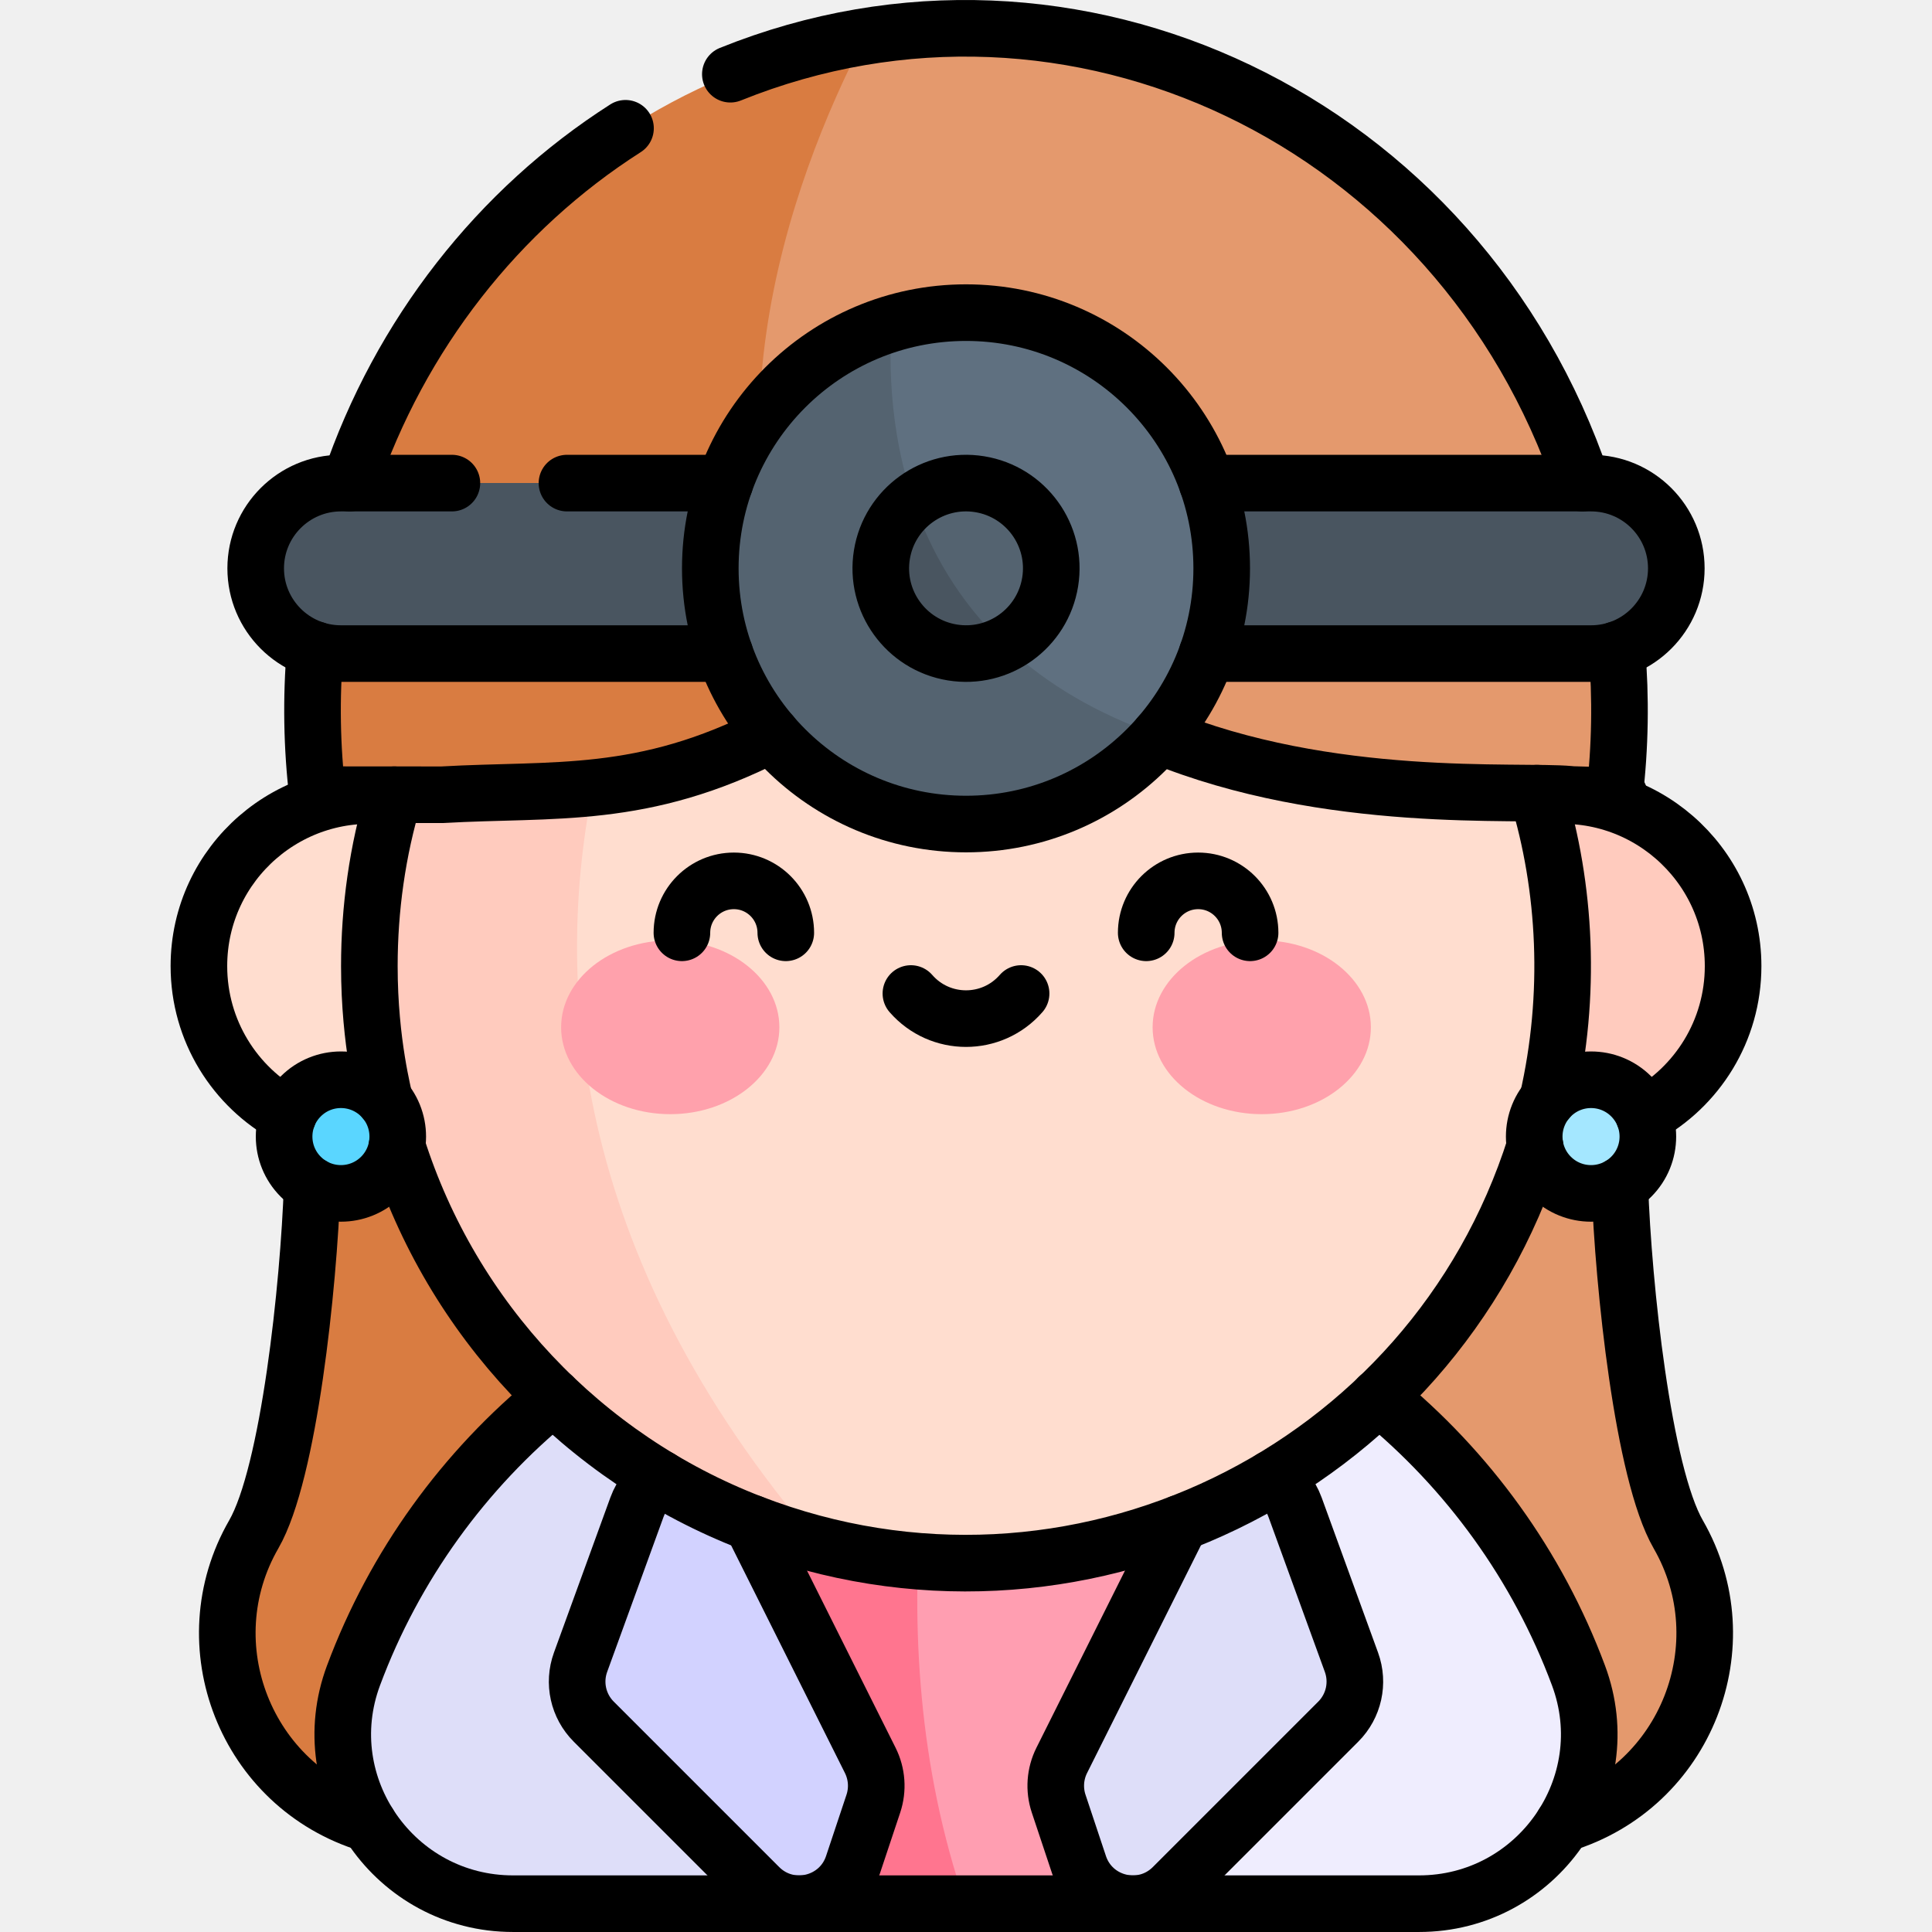
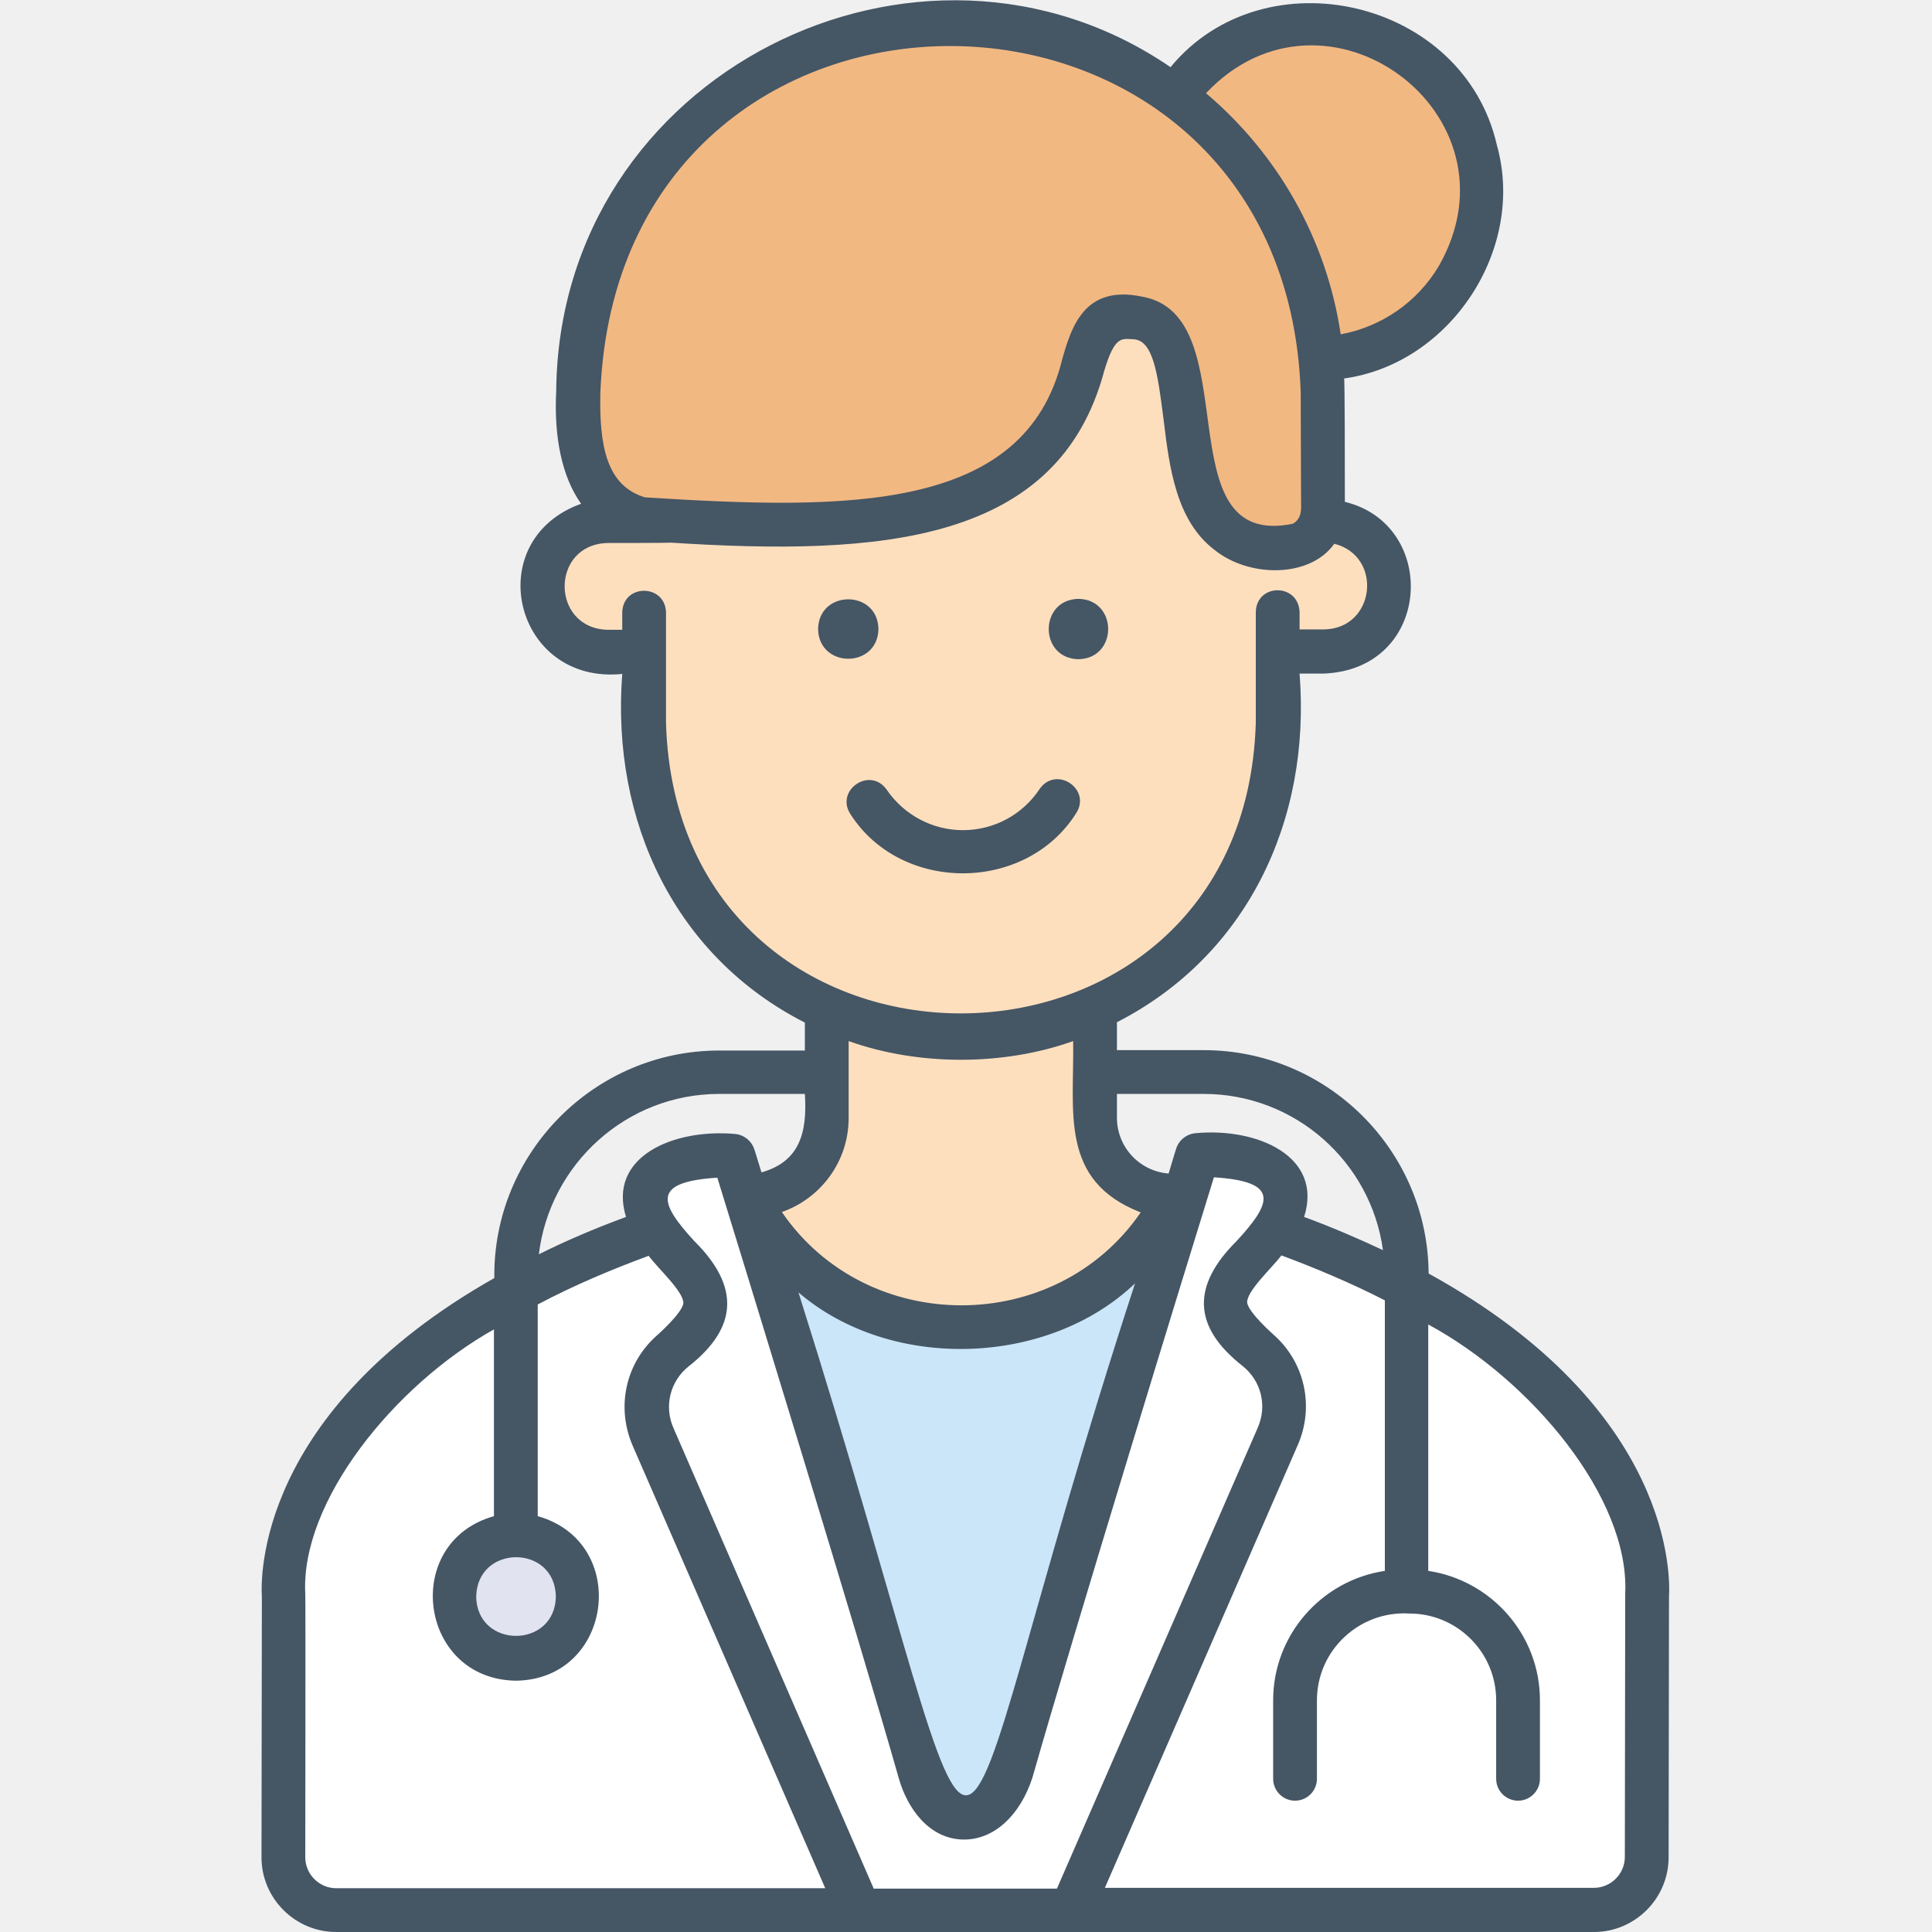
- <svg xmlns="http://www.w3.org/2000/svg" version="1.1" id="Capa_1" x="0px" y="0px" viewBox="0 0 512.003 512.003" style="enable-background:new 0 0 512.003 512.003;" xml:space="preserve" width="512" height="512">
+ <svg xmlns="http://www.w3.org/2000/svg" id="Шар_1" enable-background="new 0 0 512 512" height="512" viewBox="0 0 512 512" width="512">
  <g>
-     <path style="fill:#E4996D;" d="M451.712,435.171c-1.17,27.78-24.2,50.09-52,50.43c-12.11,0.14-23.28-3.79-32.25-10.52   c-30.12,25.36-69.01,10.51-111.46,10.51c-2.08,0-4.16,0.03-6.23,0.1v-245.4h168.88c-0.08,0.22-0.16,0.43-0.24,0.65   c6.96,18.76,10.77,39.05,10.77,60.24c0,1.08-0.01,2.15-0.03,3.23c-0.39,21.34,4.94,83.69,15.6,102.18   C449.562,414.941,452.151,424.742,451.712,435.171z" />
-     <path style="fill:#D97C41;" d="M256.002,240.291v219.76c-10.14,9.49-20.68,18.69-31.31,27.49c-30.17,2.98-57.62,6.51-80.15-12.46   c-8.97,6.73-20.14,10.66-32.25,10.52c-27.8-0.34-50.83-22.65-52-50.43c-0.44-10.43,2.15-20.23,6.96-28.58   c10.66-18.49,15.99-80.84,15.6-102.18c-0.02-1.08-0.03-2.15-0.03-3.23c0-21.19,3.81-41.48,10.77-60.24   c-0.08-0.22-0.16-0.43-0.24-0.65H256.002z" />
-     <path style="fill:#EFEDFE;" d="M376.062,504.471h-78.7v-0.28l-39.15-15.96l-6.62,2.43l-7.21,2.64   c-17.62-21.02-44.61-72.57,3.24-161.8c2.78-0.14,5.57-0.21,8.38-0.21h0.18c74.289,0.08,137.63,46.93,162.14,112.71   C429.252,473.301,407.332,504.471,376.062,504.471z" />
-     <path style="fill:#DEDEF9;" d="M251.591,490.662l-36.95,13.53l-0.18,0.28h-78.52c-31.27,0-53.19-31.17-42.26-60.47   c24.53-65.83,87.95-112.71,162.32-112.71h0.18C246.301,366.932,234.872,429.221,251.591,490.662z" />
-     <circle style="fill:#FFCBBE;" cx="414.119" cy="256.001" r="45.176" />
-     <path style="fill:#FF9EB1;" d="M346.582,320.231l-44.26,184.24h-46.48c0,0-71.96-99.09,3.6-184.24H346.582z" />
-     <path style="fill:#FF758F;" d="M255.841,504.471h-46.43l-39.58-184.24h89.61C248.582,354.971,230.742,431.771,255.841,504.471z" />
-     <path style="fill:#D2D2FF;" d="M168.79,399.419l-14.935,41.072c-1.992,5.477-0.631,11.612,3.49,15.733l43.848,43.848   c7.885,7.885,21.311,4.715,24.837-5.863l5.419-16.257c1.258-3.774,0.965-7.893-0.814-11.452l-34.332-68.663   C190.414,386.058,173.29,387.043,168.79,399.419z" />
-     <path style="fill:#DEDEF9;" d="M343.213,399.419l14.935,41.072c1.992,5.477,0.631,11.612-3.49,15.733l-43.848,43.848   c-7.885,7.885-21.311,4.715-24.837-5.863l-5.419-16.257c-1.258-3.774-0.965-7.893,0.814-11.452l34.332-68.663   C321.589,386.058,338.713,387.043,343.213,399.419z" />
-     <circle style="fill:#FFDDCF;" cx="97.884" cy="256.001" r="45.176" />
-     <path style="fill:#FFDDCF;" d="M414.122,256.001c0,21.26-4.2,41.54-11.81,60.06c-23.64,57.54-80.24,98.06-146.31,98.06   c-13.42,0-26.45-1.67-38.88-4.82h-0.01c0,0-0.01,0-0.02-0.01c-2.2-1.26-207.04-119.35-18.39-294.88c3.39-3.15,6.59-6.22,9.6-9.2   c15.05-4.76,31.08-7.33,47.7-7.33C343.332,97.881,414.122,168.671,414.122,256.001z" />
-     <path style="fill:#FFCBBE;" d="M217.111,409.301c-48.81-12.34-88.58-47.39-107.42-93.24c-7.61-18.52-11.81-38.8-11.81-60.06   c0-66.68,41.26-123.71,99.65-146.95l1.17,5.36C198.702,114.412,84.341,254.742,217.111,409.301z" />
-     <ellipse style="fill:#FFA1AC;" cx="177.625" cy="272.238" rx="28.919" ry="23.03" />
-     <ellipse style="fill:#FFA1AC;" cx="334.378" cy="272.238" rx="28.92" ry="23.03" />
-     <path style="fill:#E4996D;" d="M429.182,190.702c0,3.51-0.09,7.01-0.28,10.47c-0.36,6.9-6.06,12.26-12.88,12.06   c-19.45-1.84-111.16,7.58-160.02-53.07c-13.44,11.82-25.39,20.94-36.25,27.98c-91.51-59.04,9.51-178.44,9.51-178.44   c8.71-1.43,17.65-2.17,26.74-2.17C351.642,7.531,429.182,89.531,429.182,190.702z" />
-     <path style="fill:#D97C41;" d="M219.752,188.142c-42.78,27.72-68.69,23.24-102.59,25.21l-21.45,0.15   c-6.71,0.05-12.23-5.27-12.6-12.06c-0.19-3.55-0.29-7.14-0.29-10.74c0-91.55,63.49-167.4,146.44-181   C209.191,48.352,182.691,120.941,219.752,188.142z" />
-     <ellipse transform="matrix(0.7071 -0.7071 0.7071 0.7071 -186.5006 152.1032)" style="fill:#5AD6FF;" cx="90.354" cy="301.178" rx="15.059" ry="15.059" />
-     <ellipse transform="matrix(0.7071 -0.7071 0.7071 0.7071 -89.4668 386.3635)" style="fill:#A4E7FF;" cx="421.649" cy="301.178" rx="15.059" ry="15.059" />
-     <path style="fill:#495560;" d="M421.649,173.178H90.354c-12.475,0-22.588-10.113-22.588-22.588v0   c0-12.475,10.113-22.588,22.588-22.588h331.294c12.475,0,22.588,10.113,22.588,22.588v0   C444.237,163.065,434.124,173.178,421.649,173.178z" />
-     <path style="fill:#5F7080;" d="M323.761,150.591c0,16.97-6.229,32.48-16.54,44.36c-121.96,4.25-70.95-109.21-70.95-109.21   c6.24-1.9,12.87-2.92,19.73-2.92C293.432,82.821,323.761,113.162,323.761,150.591z" />
-     <path style="fill:#546370;" d="M307.221,194.952c-12.42,14.33-30.76,23.4-51.22,23.4c-37.43,0-67.76-30.34-67.76-67.76   c0-30.57,20.23-56.41,48.03-64.85C234.482,114.182,239.872,171.611,307.221,194.952z" />
-     <path style="fill:#546370;" d="M278.591,150.591c0,8.83-5.07,16.48-12.46,20.19c-36.4-2.63-24.06-37.97-24.06-37.97   c3.84-3.02,8.67-4.81,13.93-4.81C268.482,128.001,278.591,138.111,278.591,150.591z" />
-     <path style="fill:#495560;" d="M266.131,170.781c-3.05,1.54-6.49,2.4-10.13,2.4c-12.48,0-22.59-10.12-22.59-22.59   c0-7.22,3.39-13.65,8.66-17.78C246.522,145.901,253.982,159.221,266.131,170.781z" />
-   </g>
-   <g>
-     <path style="fill:none;stroke:#000000;stroke-width:15;stroke-linecap:round;stroke-linejoin:round;stroke-miterlimit:10;" d="   M97.732,483.369c-32.691-9.958-47.267-47.608-30.48-76.75c9.33-16.18,14.57-65.93,15.48-92.42" />
-     <path style="fill:none;stroke:#000000;stroke-width:15;stroke-linecap:round;stroke-linejoin:round;stroke-miterlimit:10;" d="   M429.272,314.199c0.91,26.49,6.15,76.24,15.48,92.42c16.788,29.143,2.21,66.793-30.48,76.75" />
-     <path style="fill:none;stroke:#000000;stroke-width:15;stroke-linecap:round;stroke-linejoin:round;stroke-miterlimit:10;" d="   M365.362,370.229c23.65,19.27,42.11,44.68,52.96,73.8c10.93,29.3-10.99,60.47-42.26,60.47h-240.12   c-31.27,0-53.19-31.17-42.26-60.47c10.85-29.12,29.31-54.53,52.96-73.8" />
-     <path style="fill:none;stroke:#000000;stroke-width:15;stroke-linecap:round;stroke-linejoin:round;stroke-miterlimit:10;" d="   M407.702,211.299c27.287-3.898,51.59,17.293,51.59,44.73c0,17.14-9.54,32.05-23.61,39.71" />
-     <path style="fill:none;stroke:#000000;stroke-width:15;stroke-linecap:round;stroke-linejoin:round;stroke-miterlimit:10;" d="   M199.182,403.629l31.45,62.9c1.78,3.56,2.07,7.68,0.82,11.45l-5.42,16.26c-3.53,10.58-16.95,13.75-24.84,5.86l-43.85-43.85   c-4.12-4.12-5.48-10.25-3.49-15.73l14.94-41.07c1.25-3.43,3.46-5.99,6.14-7.64" />
-     <path style="fill:none;stroke:#000000;stroke-width:15;stroke-linecap:round;stroke-linejoin:round;stroke-miterlimit:10;" d="   M337.072,391.809c2.68,1.65,4.89,4.21,6.14,7.64l14.94,41.07c1.99,5.48,0.63,11.61-3.49,15.73l-43.85,43.85   c-7.89,7.89-21.31,4.72-24.84-5.86l-5.42-16.26c-1.25-3.77-0.96-7.89,0.82-11.45l31.45-62.9" />
-     <path style="fill:none;stroke:#000000;stroke-width:15;stroke-linecap:round;stroke-linejoin:round;stroke-miterlimit:10;" d="   M76.322,295.739c-14.07-7.66-23.61-22.57-23.61-39.71c0-27.452,24.319-48.626,51.59-44.73" />
-     <path style="fill:none;stroke:#000000;stroke-width:15;stroke-linecap:round;stroke-linejoin:round;stroke-miterlimit:10;" d="   M406.802,303.719c-27.409,86.554-122.39,132.784-207.62,99.91h-0.01c-44.607-17.189-79.422-53.97-93.97-99.91" />
-     <path style="fill:none;stroke:#000000;stroke-width:15;stroke-linecap:round;stroke-linejoin:round;stroke-miterlimit:10;" d="   M101.882,291.529c0-0.888-4-14.884-4-35.5c0-15.059,2.093-30.536,6.62-45.41" />
-     <path style="fill:none;stroke:#000000;stroke-width:15;stroke-linecap:round;stroke-linejoin:round;stroke-miterlimit:10;" d="   M410.122,291.519c6.377-27.772,4.879-56.374-2.74-81.31v-0.01" />
-     <path style="fill:none;stroke:#000000;stroke-width:15;stroke-linecap:round;stroke-linejoin:round;stroke-miterlimit:10;" d="   M208.244,247.205c0-7.602-6.163-13.765-13.765-13.765c-7.602,0-13.765,6.163-13.765,13.765" />
-     <path style="fill:none;stroke:#000000;stroke-width:15;stroke-linecap:round;stroke-linejoin:round;stroke-miterlimit:10;" d="   M303.759,247.205c0-7.602,6.163-13.765,13.765-13.765c7.602,0,13.765,6.163,13.765,13.765" />
-     <path style="fill:none;stroke:#000000;stroke-width:15;stroke-linecap:round;stroke-linejoin:round;stroke-miterlimit:10;" d="   M241.4,263.294c7.73,8.869,21.473,8.869,29.202,0" />
-     <path style="fill:none;stroke:#000000;stroke-width:15;stroke-linecap:round;stroke-linejoin:round;stroke-miterlimit:10;" d="   M193.552,19.665c90.577-36.554,193.158,12.066,225.77,108.364" />
-     <path style="fill:none;stroke:#000000;stroke-width:15;stroke-linecap:round;stroke-linejoin:round;stroke-miterlimit:10;" d="   M92.682,128.029c13.348-39.415,39.429-72.551,73.085-94.032" />
-     <path style="fill:none;stroke:#000000;stroke-width:15;stroke-linecap:round;stroke-linejoin:round;stroke-miterlimit:10;" d="   M428.502,172.139c1.08,12.74,0.88,25.865-0.64,38.56c-0.01,0.05-0.01,0.09-0.02,0.14v0.01" />
-     <path style="fill:none;stroke:#000000;stroke-width:15;stroke-linecap:round;stroke-linejoin:round;stroke-miterlimit:10;" d="   M429.182,210.849c-4.337,0-12.888-0.313-13.16-0.35c-13.628-1.267-63.909,2.95-108.81-15.5" />
-     <path style="fill:none;stroke:#000000;stroke-width:15;stroke-linecap:round;stroke-linejoin:round;stroke-miterlimit:10;" d="   M83.502,172.139c-1.086,12.816-0.876,25.94,0.66,38.71c1.913-0.358,0.033-0.23,33-0.23c29.66-1.7,53.2,1.47,87.28-16.04" />
-     <ellipse transform="matrix(0.7071 -0.7071 0.7071 0.7071 -186.5203 152.1113)" style="fill:none;stroke:#000000;stroke-width:15;stroke-linecap:round;stroke-linejoin:round;stroke-miterlimit:10;" cx="90.354" cy="301.206" rx="15.059" ry="15.059" />
-     <ellipse transform="matrix(0.7071 -0.7071 0.7071 0.7071 -89.4865 386.3717)" style="fill:none;stroke:#000000;stroke-width:15;stroke-linecap:round;stroke-linejoin:round;stroke-miterlimit:10;" cx="421.649" cy="301.206" rx="15.059" ry="15.059" />
-     <path style="fill:none;stroke:#000000;stroke-width:15;stroke-linecap:round;stroke-linejoin:round;stroke-miterlimit:10;" d="   M319.902,128.029h101.75c12.47,0,22.59,10.11,22.59,22.59c0,12.467-10.123,22.59-22.59,22.59h-101.75" />
-     <line style="fill:none;stroke:#000000;stroke-width:15;stroke-linecap:round;stroke-linejoin:round;stroke-miterlimit:10;" x1="150.252" y1="128.029" x2="192.102" y2="128.029" />
-     <path style="fill:none;stroke:#000000;stroke-width:15;stroke-linecap:round;stroke-linejoin:round;stroke-miterlimit:10;" d="   M192.102,173.209H90.352c-12.47,0-22.59-10.12-22.59-22.59c0-12.467,10.123-22.59,22.59-22.59h29.406" />
-     <circle style="fill:none;stroke:#000000;stroke-width:15;stroke-linecap:round;stroke-linejoin:round;stroke-miterlimit:10;" cx="256.002" cy="150.617" r="67.765" />
-     <ellipse transform="matrix(0.1602 -0.9871 0.9871 0.1602 66.3221 379.1871)" style="fill:none;stroke:#000000;stroke-width:15;stroke-linecap:round;stroke-linejoin:round;stroke-miterlimit:10;" cx="256.002" cy="150.617" rx="22.588" ry="22.588" />
+     <g>
+       <path d="m244 477.1-46.5-150.9c-.9-2.7 2.6-7 7.7-4 .1.1 15.7 31.9 51.8 30 27.8-1.5 44.4-24.8 48.5-26.9 2.5-1.4 6.6 1.7 5.7 4.6l-42.4 146c-3.8 8.1-16.8 11.1-24.8 1.2z" fill="#cbe6f9" />
+       <path d="m356.9 139.7c-7.5-2.5-15.1 8.6-25.8 2.1-7.1-4.3-7.1-9.8-9.5-23.6-2.3-13.4-12.1-38.6-27-38.5-7.5 0-15.1 21.3-19.5 29.2-21.6 39.3-108.2 21.2-124.5 30.1-14.1 7.7-17.2 36.6 17.8 33.9 1.5-.1.2 28 2.2 36.9 6 27.3 25 46.6 48 56.6.3 9.3.7 30-1.3 37.3-2.5 9.2-17.1 16.3-17.1 16.2 9.3 17.8 28 31.5 53.1 32.5 30.5 1.3 49-21.5 55.3-30.7 0 0-15.4-9.4-18.3-17.2-3.1-8.4-3-27-2.7-37 8.2-3.5 15.7-8.5 22.1-15.1 34.8-35.7 25.8-79.9 25.8-79.9s21.2 2.7 28.3-6.9c7.4-10 5.4-21.8-6.9-25.9z" fill="#fddfbe" />
+       <path d="m374.4 10.5c-25.5-13.8-48.2-3.4-59.9 14.5-13.3-10.8-31.3-17.8-55.4-18.1-126.2-1.4-103.8 130-98.4 130.5 33.5 3 107.9 10.1 123.8-35.9 9.3-27.1 26.3-31.6 37.7 33 2.4 14.3 29.9 10.3 29.1 8.1 0 0 2.4-21.3-1.5-47 41.6 1.7 67.2-59.3 24.6-85.1z" fill="#f2b882" />
+       <path d="m193.8 309.2 50.1 163.3c5.1 11.4 17.4 9.2 19.9 1l49.8-167.9s20.2-1.8 23.7 7.5c1.7 4.5-1.8 12.6-1.8 12.6s71.7 19.4 93.2 72.5c6.8 16.9 6.3 86.3 6.3 86.3-.2 21.3-9.8 20.8-9.8 20.8s-294.4.5-344.4-.7c-6.3-.1-7.3-7.9-7.5-13.1-.9-18.2.6-73.4.6-73.4 6.1-63.4 98.7-91.3 98.7-91.3s-8.8-14.2 7.2-20.4c8.7-3.4 14 2.8 14 2.8z" fill="#fff" />
+       <path d="m136.8 442.8c25.8-.1 25.8-39.3 0-39.4-25.9.1-25.9 39.3 0 39.4z" fill="#e1e3f0" />
+     </g>
+     <g fill="#455665">
+       <path d="m232.8 166.7c-.2-10.5-15.8-10.5-16 0 .2 10.5 15.8 10.5 16 0z" />
+       <path d="m285.8 174.7c10.5-.2 10.5-15.8 0-16-10.5.2-10.5 15.8 0 16z" />
+       <path d="m285.2 215.5c4.1-6.4-5.3-12.7-9.7-6.4-4.5 6.8-12.1 10.9-20.3 10.9-8.1 0-15.6-4-20.2-10.7-4.4-6.3-13.8.1-9.6 6.5 13.5 21 46.5 20.8 59.8-.3z" />
+       <path d="m378.6 337.5c-.2-32.7-26.9-59.2-59.6-59.2h-23c0-4.1 0-7.3 0-7.4 34.2-17.5 51.5-53.1 48.4-92.4h6.5c28.7-1.2 30.5-39.5 5.5-45.5 0-7.4 0-32.4-.2-32.7 28.2-3.9 48.2-34.3 40.5-61.8-8.8-38.8-61.6-50.9-86.5-20.7-66.4-45.5-162.1 1.4-162.8 85.9-.6 11.9 1.4 22.5 6.6 29.8-26.9 9.7-17.8 48 10.9 45.1-3 39.3 14.2 75 48.4 92.4v7.4h-22.7c-33.1 0-60 27.2-59.6 60.3-63.1 35.7-61.9 79.8-61.6 84.4l-.1 69.1c0 10.9 8.9 19.8 19.8 19.8h333.3c10.9 0 19.8-8.9 19.8-19.8l.1-69.1c.3-4.7 1.5-49.7-63.7-85.6zm-59.6-47.6c24.2 0 44.3 18 47.5 41.4-6.4-3-13.3-6-20.9-8.8 5.1-16-12.3-23.7-28.7-22.2-2.5.2-4.5 1.9-5.2 4.1-.1.2-.8 2.6-2 6.6-7.7-.6-13.7-7-13.7-14.8 0 0 0-2.7 0-6.3zm62.3-219.4c-5.7 9.6-15.2 16.1-26 18.1-3.8-25.5-16.9-48-35.7-63.9 31.6-33.5 84.7 5.5 61.7 45.8zm-222.2 33.6c4.9-123.3 181.4-121.7 185.6-.2l.1 29.7c.2 3.4-1.1 4.6-2.2 5.2-34.5 7.1-11.5-55.3-40-60.2-15.3-3.2-18.7 8.2-21.1 16.6-9.9 40.6-56.9 40-110.6 36.6-10.2-3.1-12.1-13.7-11.8-27.7zm17.4 87.6v-29.4c-.2-7.6-11.4-7.7-11.6 0v4.6h-3.9c-15.1-.4-15.2-22.6 0-23 0 0 16.5 0 16.7-.1 55.9 3.6 102.7.1 114.9-45.4 2.8-9.5 4.7-8.6 7.6-8.5 5.4.1 6.6 8.9 8.2 21.6 1.5 12.4 3.3 26.4 13.3 34.1 9.1 7.5 25.4 7.7 31.9-1.5 13 3.3 10.9 22.5-2.7 22.7h-6.5v-4.6c-.3-7.7-11.4-7.7-11.6 0v29.4c-3.1 102.6-153.2 102.6-156.3.1zm48.4 104.6v-20.4c18.5 6.6 41 6.6 59.5 0 .3 18.9-3.7 37 17.9 45.4-22.6 32.9-72.6 32.8-95.1-.1 10.3-3.6 17.7-13.4 17.7-24.9zm75.9 43.8c-57.3 175.6-31.4 185.3-89.2 2.4 24.6 21.1 66.2 19.6 89.2-2.4zm-110.2-50.2h22.7c.7 10.6-1.6 18-11.5 20.8-1.2-3.8-1.8-6-1.9-6.1-.7-2.2-2.7-3.9-5.2-4.1-16.4-1.4-33.7 6.1-28.8 22-8.4 3.1-16.1 6.4-23.1 9.9 2.9-23.9 23.2-42.5 47.8-42.5zm-43.3 133.2c-.2 13.9-20.9 13.9-21.1 0 .3-13.9 20.9-13.9 21.1 0zm-58.2 77.3c-4.5 0-8.2-3.7-8.2-8.2 0-.5.1-69.4 0-69.8-1.3-24.5 23.6-55.3 50-70.1v49.5c-24.6 6.9-20 43.2 5.8 43.6 25.8-.3 30.4-36.7 5.8-43.6v-56.1c10-5.3 20.2-9.5 29.4-12.9 2.6 3.5 9.3 9.5 9.2 12.6-.4 2.7-7 8.5-7 8.5-8.3 7.3-10.9 19-6.4 29.3l51 117.2zm142.4 0-53-121.9c-2.6-5.8-.9-12.5 4-16.4 13.1-10.3 13.6-21.2 1.5-33.2-9.2-10-11.5-15.7 6.1-16.8 6.6 21.4 37.6 122.2 48.1 159.2 2.2 7.8 8 16.2 17.3 16.2 7.9 0 14.8-6.3 18.1-16.4 10.8-38 41.4-137.5 48.1-159.1 17.6 1.1 15.3 6.8 6.1 16.8-12.2 12.1-11.6 22.9 1.5 33.2 4.9 3.9 6.6 10.5 4 16.4l-53.2 122.1h-48.6zm199.2-78.1-.1 69.8c0 4.5-3.7 8.2-8.2 8.2h-129.6l51.1-117.3c4.5-10.2 1.9-22-6.4-29.3 0 0-6.6-5.8-7-8.5-.1-3.1 6.5-9.1 9.1-12.5 8.6 3.2 18 7.1 27.4 11.9v71.7c-16.7 2.5-29.6 16.9-29.6 34.3v20.8c0 3.2 2.6 5.8 5.8 5.8s5.8-2.6 5.8-5.8v-20.8c0-13.3 11.3-23.8 24.5-23 12.7 0 23 10.3 23 23v20.8c0 3.2 2.6 5.8 5.8 5.8s5.8-2.6 5.8-5.8v-20.8c0-17.4-12.9-31.8-29.6-34.3v-65.3c27.2 14.7 53.4 45.9 52.2 71.3z" />
+     </g>
  </g>
</svg>
